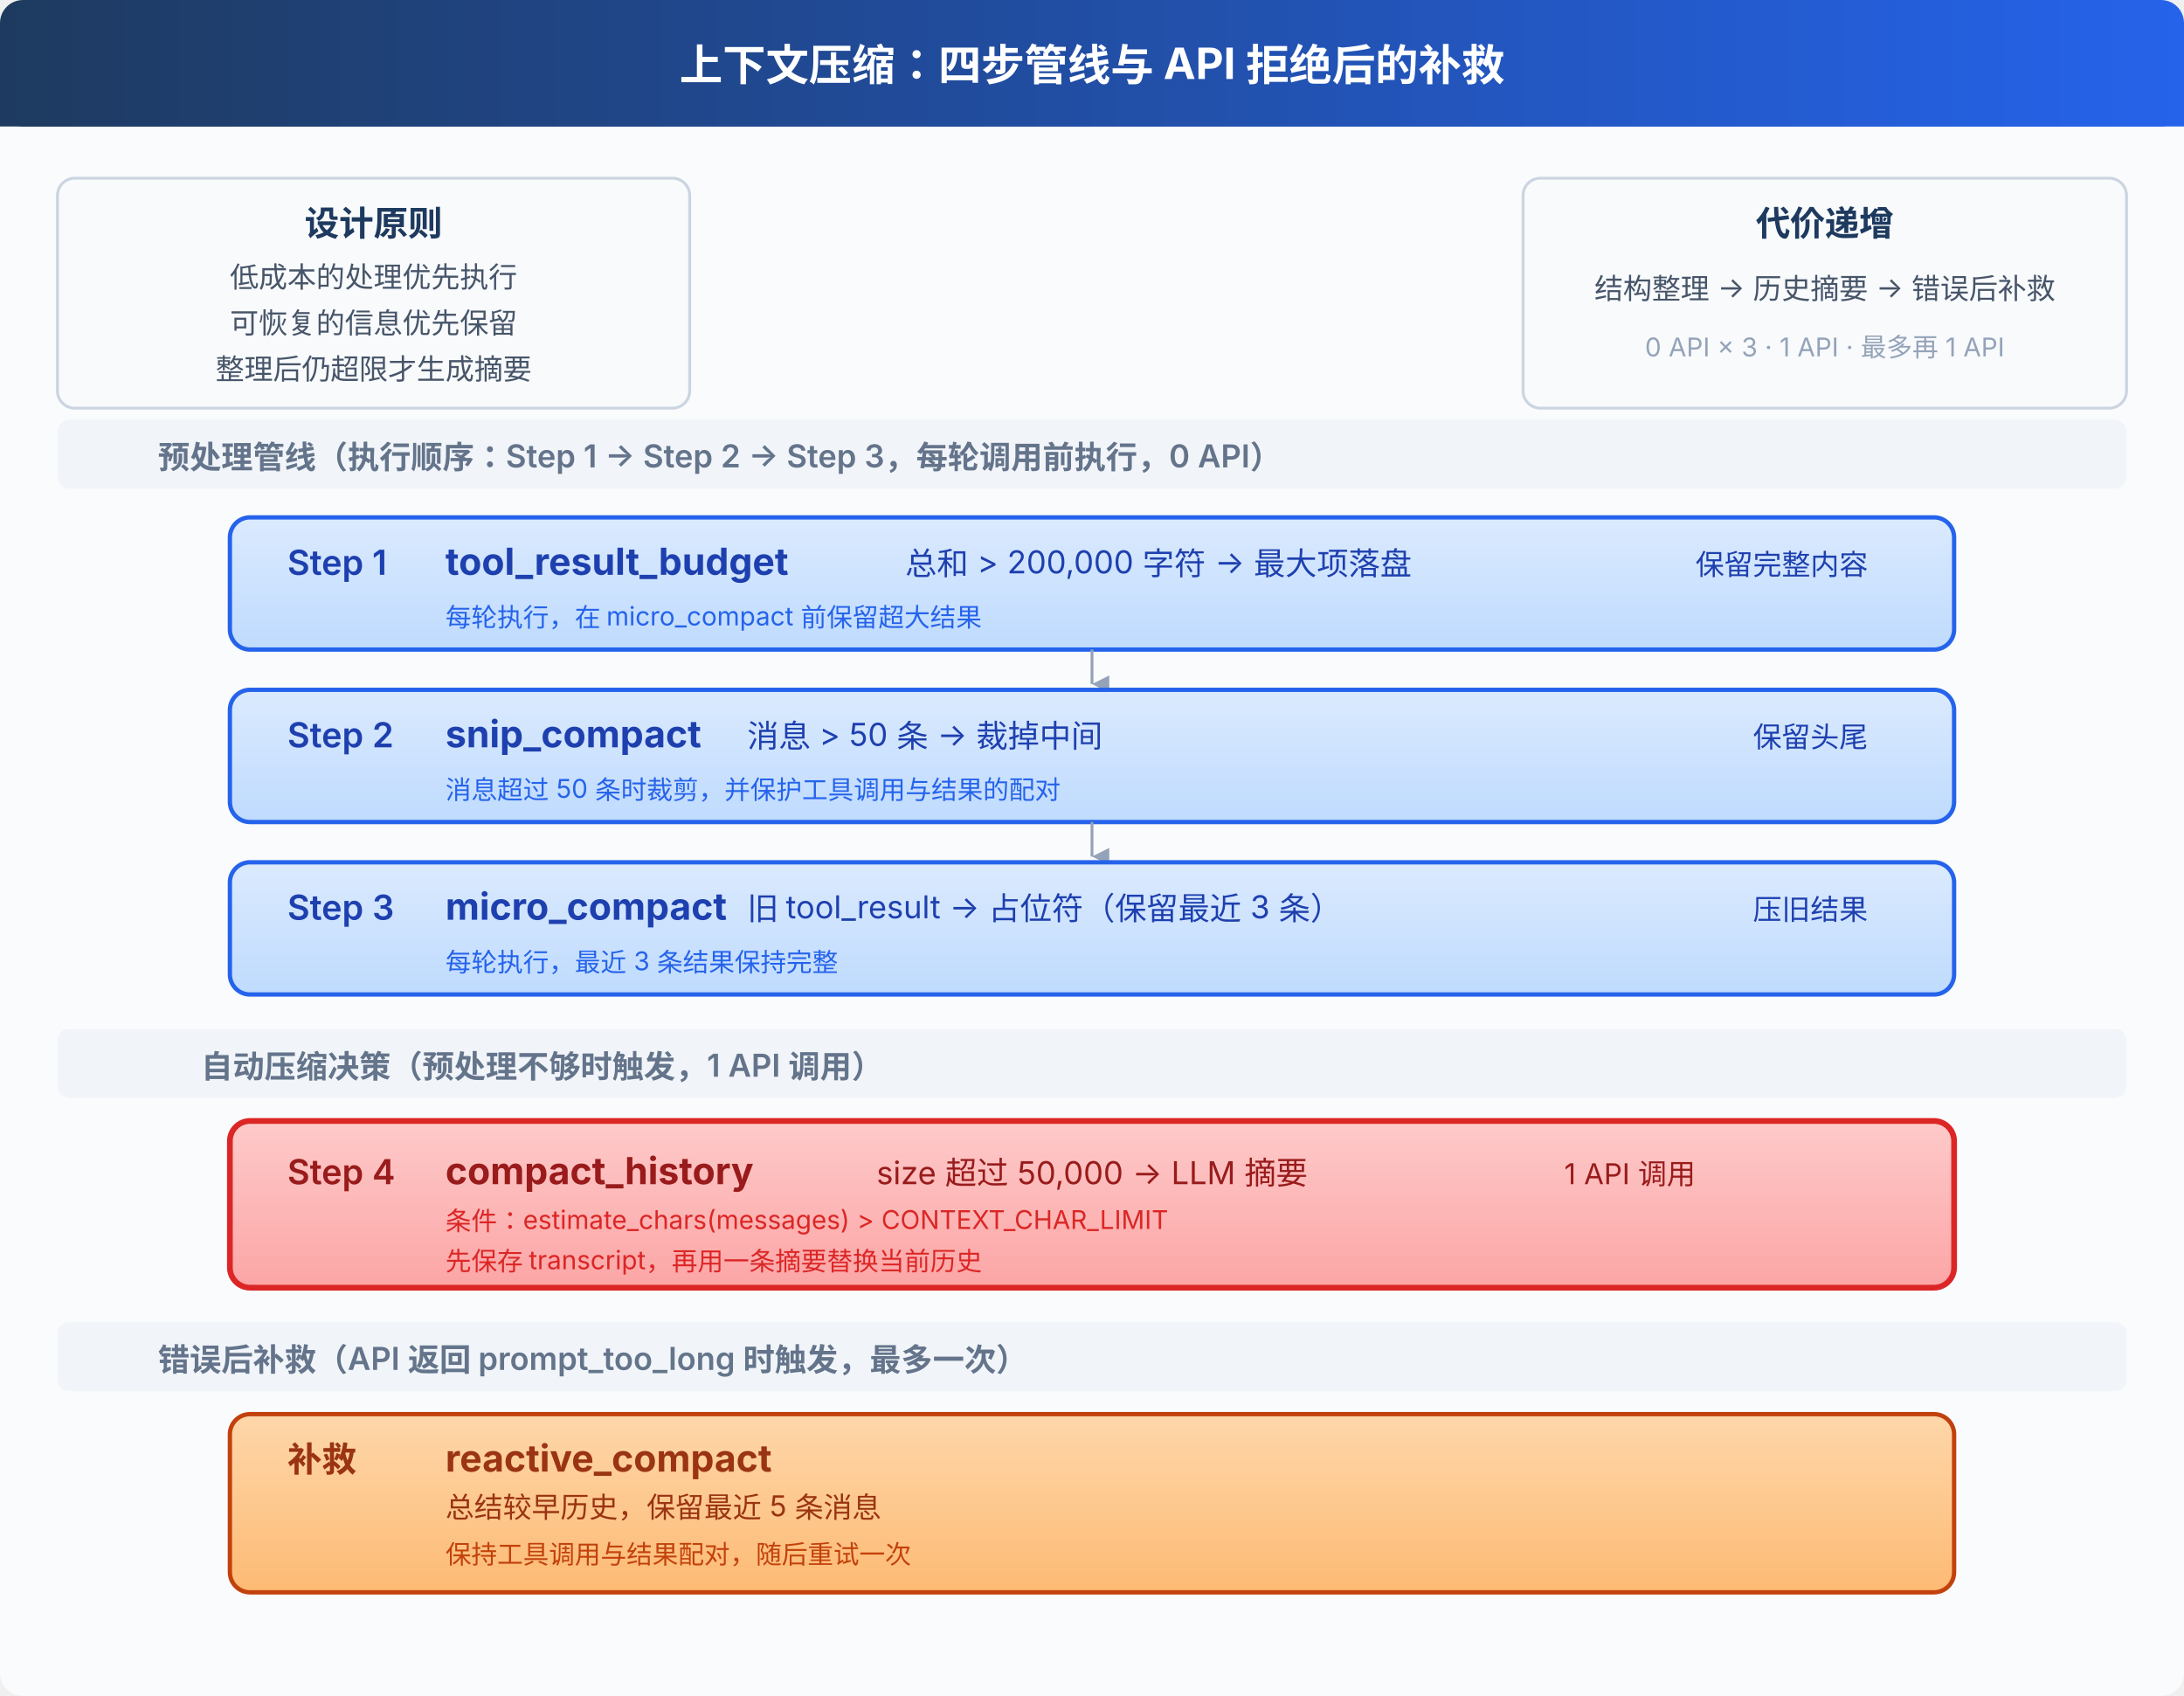
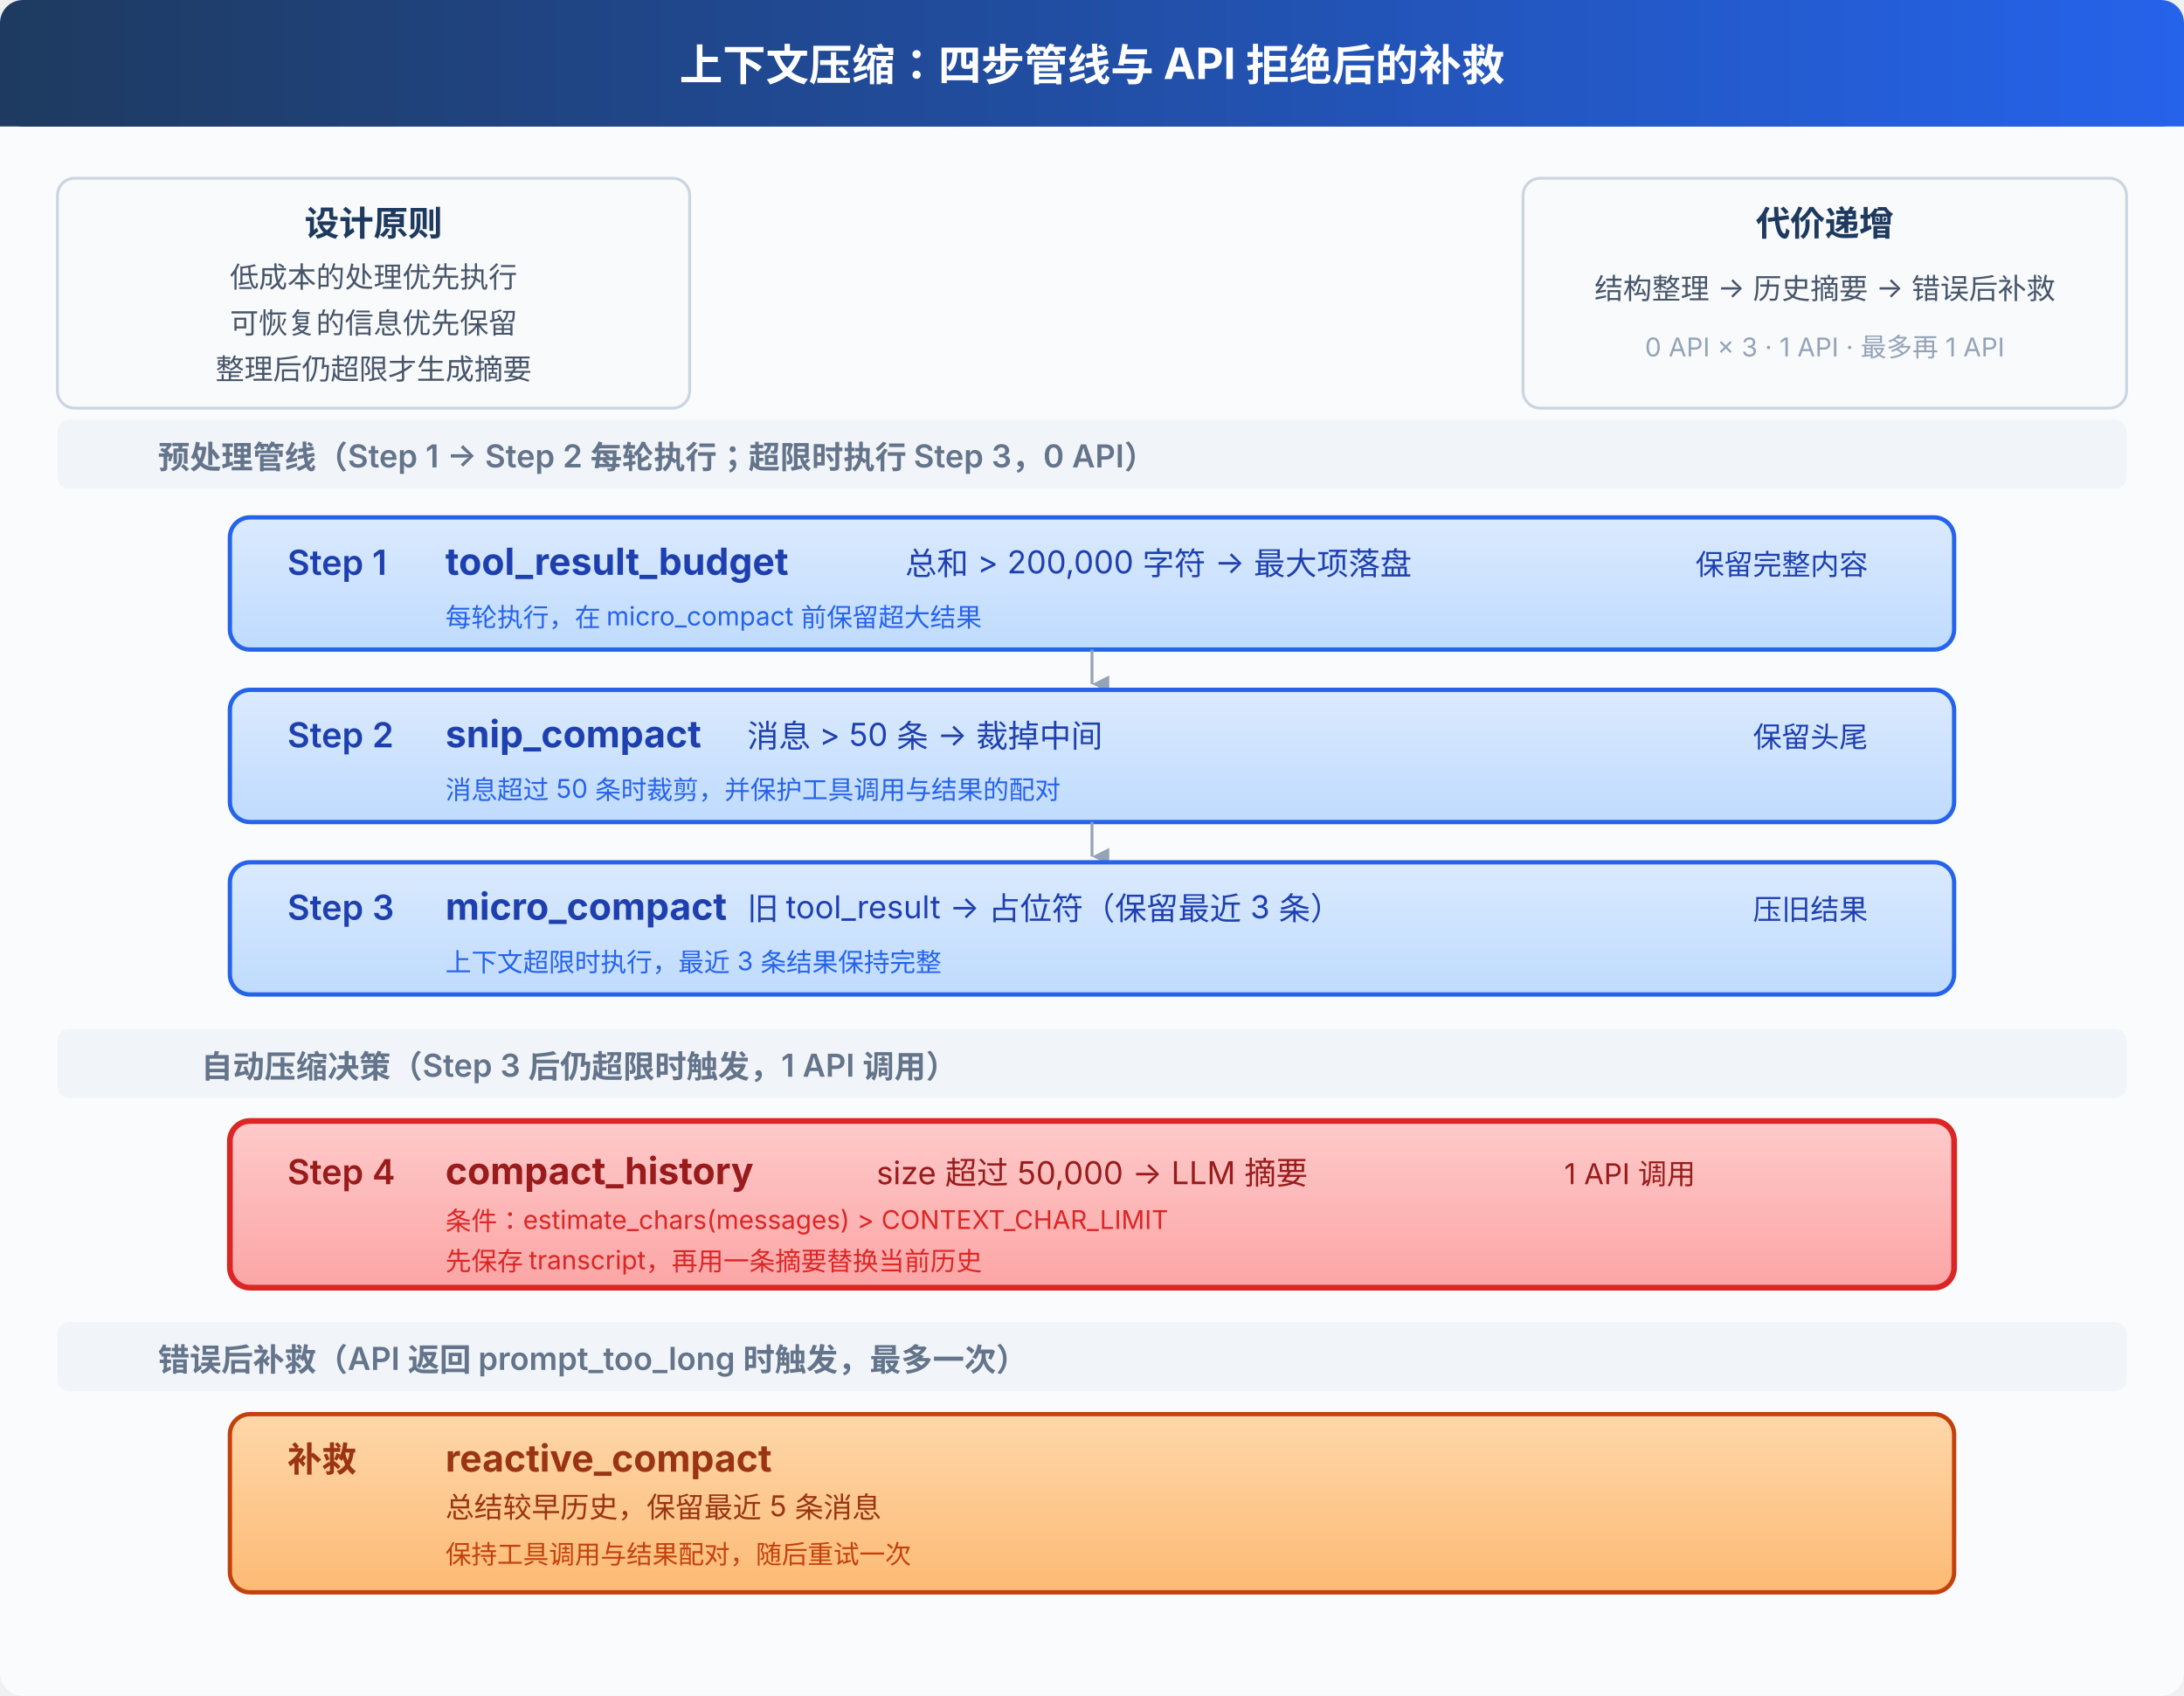
<svg xmlns="http://www.w3.org/2000/svg" viewBox="0 0 760 590" font-family="system-ui, -apple-system, sans-serif">
  <defs>
    <linearGradient id="header" x1="0" y1="0" x2="1" y2="0">
      <stop offset="0%" stop-color="#1e3a5f" />
      <stop offset="100%" stop-color="#2563eb" />
    </linearGradient>
    <linearGradient id="pre" x1="0" y1="0" x2="0" y2="1">
      <stop offset="0%" stop-color="#dbeafe" />
      <stop offset="100%" stop-color="#bfdbfe" />
    </linearGradient>
    <linearGradient id="auto" x1="0" y1="0" x2="0" y2="1">
      <stop offset="0%" stop-color="#fecaca" />
      <stop offset="100%" stop-color="#fca5a5" />
    </linearGradient>
    <linearGradient id="emergency" x1="0" y1="0" x2="0" y2="1">
      <stop offset="0%" stop-color="#fed7aa" />
      <stop offset="100%" stop-color="#fdba74" />
    </linearGradient>
    <marker id="arrow-d" viewBox="0 0 10 10" refX="5" refY="10" markerWidth="6" markerHeight="6" orient="auto">
      <path d="M 0 0 L 5 10 L 10 0 z" fill="#94a3b8" />
    </marker>
  </defs>
  <rect width="760" height="590" fill="#fafbfc" rx="8" />
  <rect x="0" y="0" width="760" height="44" fill="url(#header)" rx="8" />
  <rect x="0" y="36" width="760" height="8" fill="url(#header)" />
  <text x="380" y="28" fill="#fff" font-size="15" font-weight="700" text-anchor="middle">上下文压缩：四步管线与 API 拒绝后的补救</text>
  <rect x="20" y="62" width="220" height="80" rx="6" fill="#f8fafc" stroke="#cbd5e1" stroke-width="1" />
  <text x="130" y="82" fill="#1e3a5f" font-size="12" font-weight="700" text-anchor="middle">设计原则</text>
  <text x="130" y="100" fill="#475569" font-size="10" text-anchor="middle">低成本的处理优先执行</text>
  <text x="130" y="116" fill="#475569" font-size="10" text-anchor="middle">可恢复的信息优先保留</text>
  <text x="130" y="132" fill="#475569" font-size="10" text-anchor="middle">整理后仍超限才生成摘要</text>
  <rect x="530" y="62" width="210" height="80" rx="6" fill="#f8fafc" stroke="#cbd5e1" stroke-width="1" />
  <text x="635" y="82" fill="#1e3a5f" font-size="12" font-weight="700" text-anchor="middle">代价递增</text>
  <text x="635" y="104" fill="#475569" font-size="10" text-anchor="middle">结构整理 → 历史摘要 → 错误后补救</text>
  <text x="635" y="124" fill="#94a3b8" font-size="9" text-anchor="middle">0 API × 3 · 1 API · 最多再 1 API</text>
  <rect x="20" y="146" width="720" height="24" rx="4" fill="#f1f5f9" />
-   <text x="55" y="163" fill="#64748b" font-size="11" font-weight="600">预处理管线（执行顺序：Step 1 → Step 2 → Step 3，每轮调用前执行，0 API）</text>
+   <text x="55" y="163" fill="#64748b" font-size="11" font-weight="600">预处理管线（Step 1 → Step 2 每轮执行；超限时执行 Step 3，0 API）</text>
  <rect x="80" y="180" width="600" height="46" rx="7" fill="url(#pre)" stroke="#2563eb" stroke-width="1.5" />
  <text x="100" y="200" fill="#1e40af" font-size="12" font-weight="600">Step 1</text>
  <text x="155" y="200" fill="#1e40af" font-size="13" font-weight="700">tool_result_budget</text>
  <text x="315" y="200" fill="#1e40af" font-size="11">总和 &gt; 200,000 字符 → 最大项落盘</text>
  <text x="650" y="200" fill="#1e40af" font-size="10" text-anchor="end">保留完整内容</text>
  <text x="155" y="218" fill="#2563eb" font-size="9">每轮执行，在 micro_compact 前保留超大结果</text>
  <line x1="380" y1="226" x2="380" y2="238" stroke="#94a3b8" stroke-width="1" marker-end="url(#arrow-d)" />
  <rect x="80" y="240" width="600" height="46" rx="7" fill="url(#pre)" stroke="#2563eb" stroke-width="1.5" />
  <text x="100" y="260" fill="#1e40af" font-size="12" font-weight="600">Step 2</text>
  <text x="155" y="260" fill="#1e40af" font-size="13" font-weight="700">snip_compact</text>
  <text x="260" y="260" fill="#1e40af" font-size="11">消息 &gt; 50 条 → 裁掉中间</text>
  <text x="650" y="260" fill="#1e40af" font-size="10" text-anchor="end">保留头尾</text>
  <text x="155" y="278" fill="#2563eb" font-size="9">消息超过 50 条时裁剪，并保护工具调用与结果的配对</text>
  <line x1="380" y1="286" x2="380" y2="298" stroke="#94a3b8" stroke-width="1" marker-end="url(#arrow-d)" />
  <rect x="80" y="300" width="600" height="46" rx="7" fill="url(#pre)" stroke="#2563eb" stroke-width="1.5" />
  <text x="100" y="320" fill="#1e40af" font-size="12" font-weight="600">Step 3</text>
  <text x="155" y="320" fill="#1e40af" font-size="13" font-weight="700">micro_compact</text>
  <text x="260" y="320" fill="#1e40af" font-size="11">旧 tool_result → 占位符（保留最近 3 条）</text>
  <text x="650" y="320" fill="#1e40af" font-size="10" text-anchor="end">压旧结果</text>
-   <text x="155" y="338" fill="#2563eb" font-size="9">每轮执行，最近 3 条结果保持完整</text>
+   <text x="155" y="338" fill="#2563eb" font-size="9">上下文超限时执行，最近 3 条结果保持完整</text>
  <rect x="20" y="358" width="720" height="24" rx="4" fill="#f1f5f9" />
-   <text x="70" y="375" fill="#64748b" font-size="11" font-weight="600">自动压缩决策（预处理不够时触发，1 API 调用）</text>
+   <text x="70" y="375" fill="#64748b" font-size="11" font-weight="600">自动压缩决策（Step 3 后仍超限时触发，1 API 调用）</text>
  <rect x="80" y="390" width="600" height="58" rx="7" fill="url(#auto)" stroke="#dc2626" stroke-width="2" />
  <text x="100" y="412" fill="#991b1b" font-size="12" font-weight="600">Step 4</text>
  <text x="155" y="412" fill="#991b1b" font-size="13" font-weight="700">compact_history</text>
  <text x="305" y="412" fill="#991b1b" font-size="11">size 超过 50,000 → LLM 摘要</text>
  <text x="590" y="412" fill="#991b1b" font-size="10" text-anchor="end">1 API 调用</text>
  <text x="155" y="428" fill="#dc2626" font-size="9">条件：estimate_chars(messages) &gt; CONTEXT_CHAR_LIMIT</text>
  <text x="155" y="442" fill="#dc2626" font-size="9">先保存 transcript，再用一条摘要替换当前历史</text>
  <rect x="20" y="460" width="720" height="24" rx="4" fill="#f1f5f9" />
  <text x="55" y="477" fill="#64748b" font-size="11" font-weight="600">错误后补救（API 返回 prompt_too_long 时触发，最多一次）</text>
  <rect x="80" y="492" width="600" height="62" rx="7" fill="url(#emergency)" stroke="#c2410c" stroke-width="1.5" />
  <text x="100" y="512" fill="#9a3412" font-size="12" font-weight="600">补救</text>
  <text x="155" y="512" fill="#9a3412" font-size="13" font-weight="700">reactive_compact</text>
  <text x="155" y="528" fill="#9a3412" font-size="10">总结较早历史，保留最近 5 条消息</text>
  <text x="155" y="544" fill="#c2410c" font-size="9">保持工具调用与结果配对，随后重试一次</text>
</svg>
